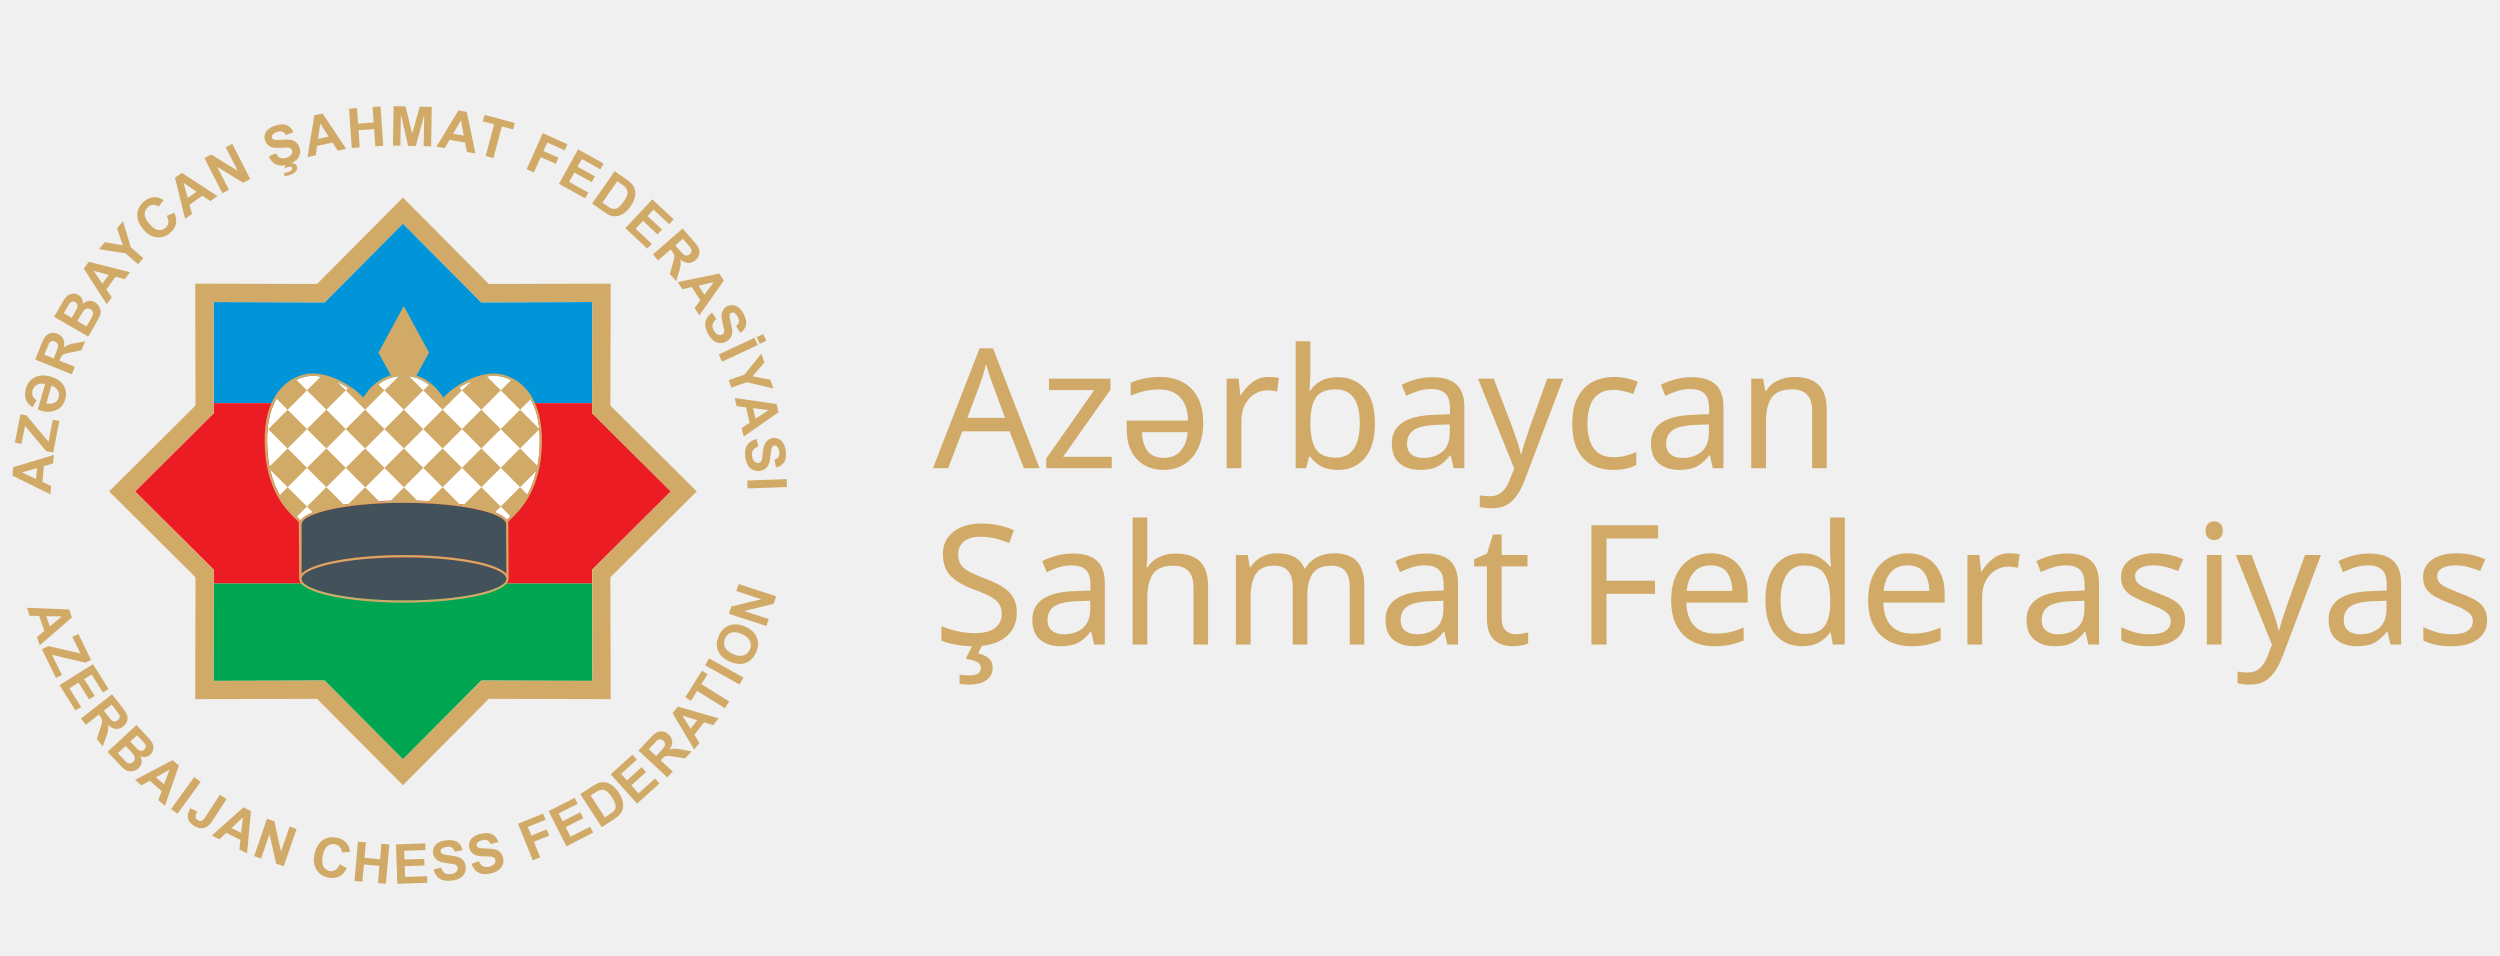
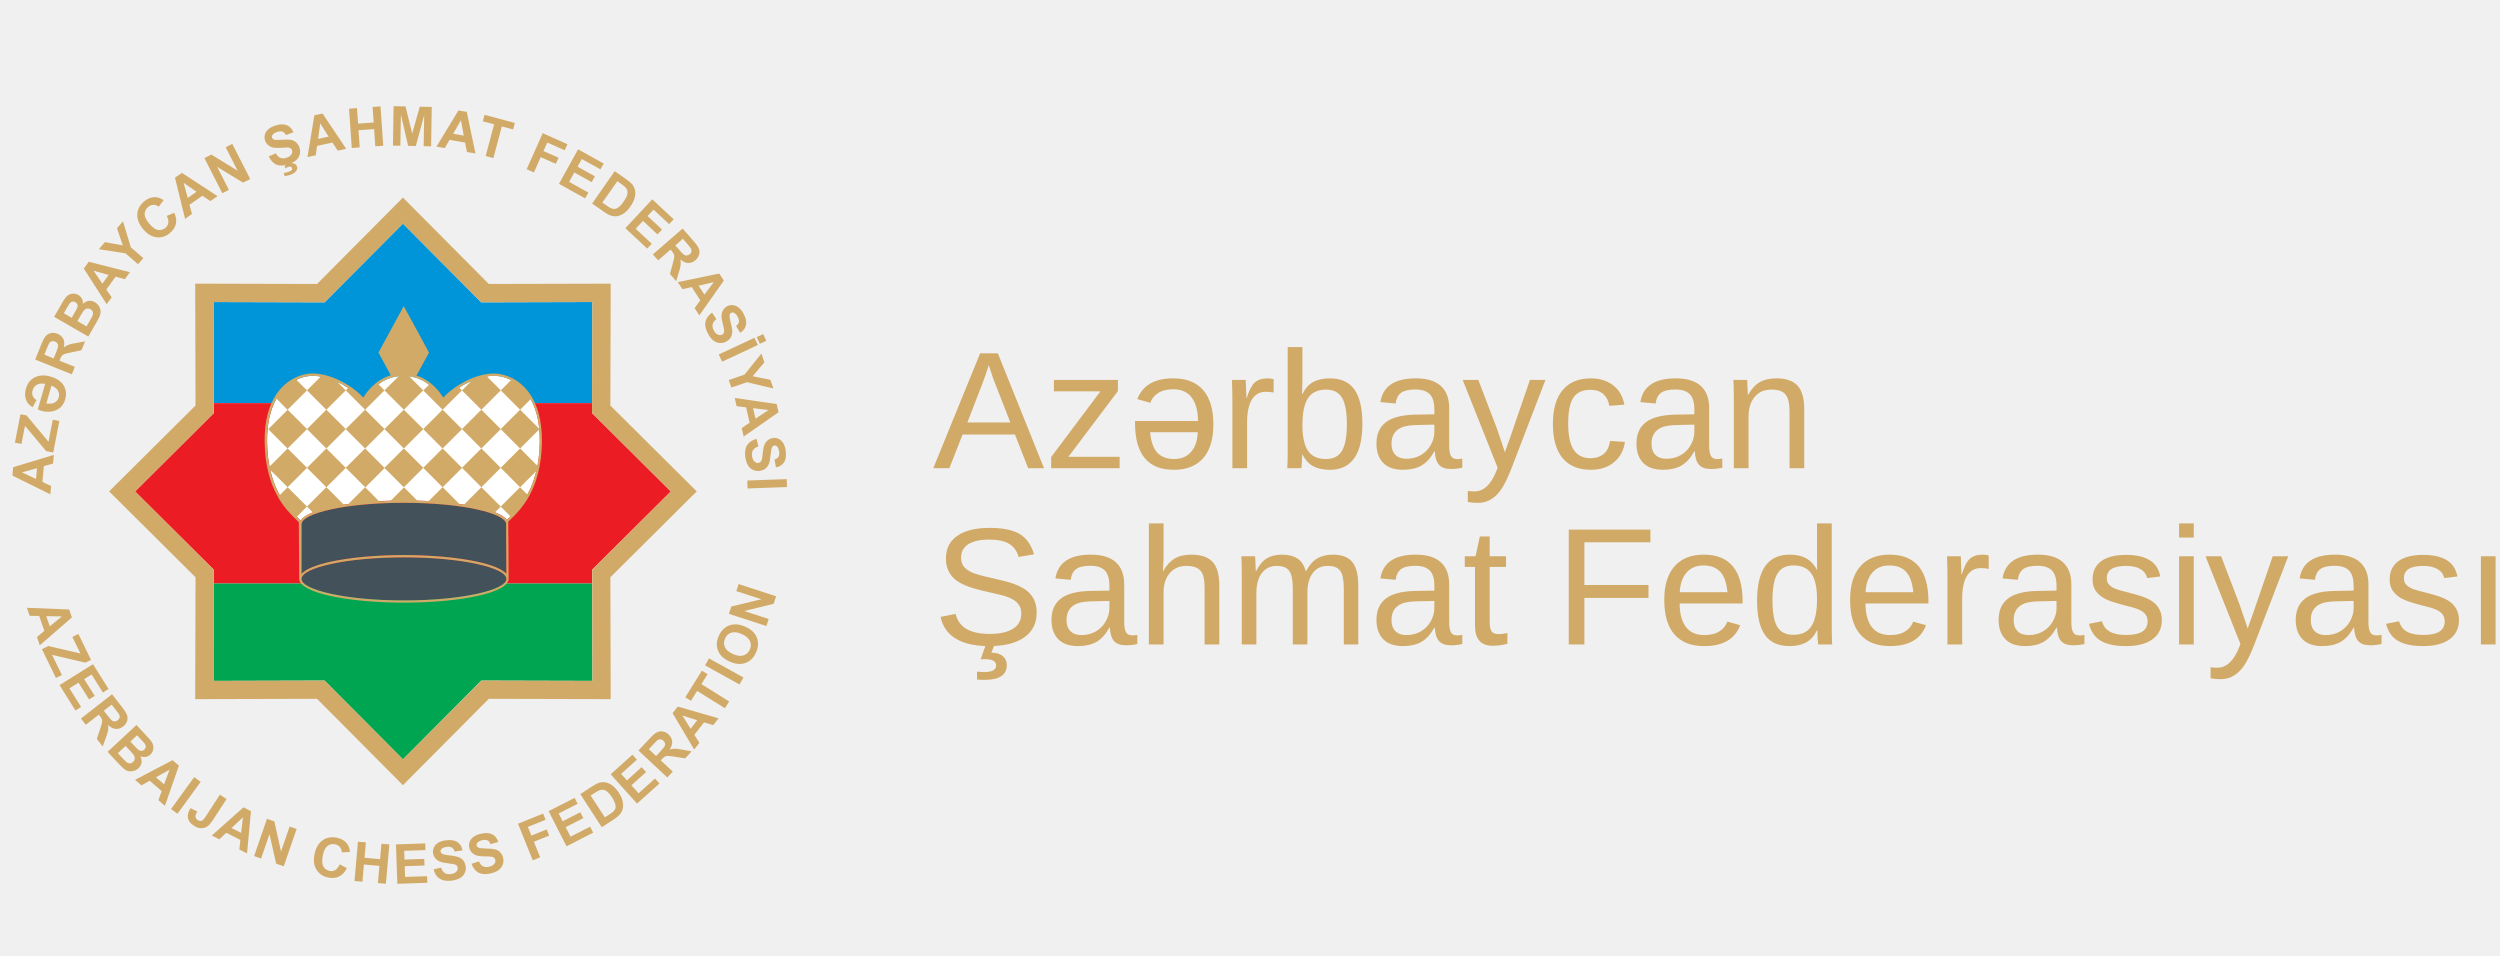
<svg xmlns="http://www.w3.org/2000/svg" version="1.1" id="Layer_1" x="0px" y="0px" viewBox="0 0 340 130" style="enable-background:new 0 0 340 130;" xml:space="preserve">
  <style type="text/css">
	.st0{fill:#0094D9;}
	.st1{fill-rule:evenodd;clip-rule:evenodd;fill:#EC1C24;}
	.st2{fill:#FFFFFF;}
	.st3{fill-rule:evenodd;clip-rule:evenodd;fill:#00A551;}
	.st4{fill:#43525A;}
	.st5{fill:#D1AA67;}
- 	.st6{font-family:'ProximaNova-SemiBold';}
+ 	.st6{font-family:'Arial';}
	.st7{font-size:22.721px;}
</style>
  <polygon class="st0" points="65.08,40.75 54.8,30.41 44.51,40.75 44.15,41.12 43.63,41.12 29.04,41.08 29.07,54.83 80.52,54.83   80.56,41.08 65.97,41.12 65.45,41.12 " />
  <polygon class="st1" points="29.07,79.36 80.52,79.36 80.52,78.01 80.52,77.49 80.89,77.12 91.23,66.84 80.89,56.55 80.52,56.19   80.52,55.67 80.52,54.83 29.07,54.83 29.08,55.67 29.08,56.19 28.71,56.55 18.37,66.84 28.71,77.12 29.08,77.49 29.08,78.01 " />
  <path class="st2" d="M54.84,51.12c-3.64,0.02-5.24,3.29-5.24,3.3l-0.1,0.2l-0.15-0.17c-0.89-1-2.09-1.85-3.33-2.44  c-1.27-0.61-2.59-0.94-3.67-0.89c-1.25,0.05-3.15,0.71-4.48,2.68c-0.93,1.38-1.58,3.41-1.54,6.32c0.08,6.34,2.84,9.01,4.18,10.31  c0.14,0.14,0.27,0.26,0.37,0.37c0.47-0.72,1.94-1.36,4.08-1.83c2.56-0.56,6.09-0.91,9.98-0.91c3.9,0,7.42,0.35,9.98,0.91  c2.06,0.45,3.5,1.05,4.02,1.74c0.09-0.09,0.19-0.18,0.29-0.29c1.33-1.29,4.09-3.97,4.18-10.31c0.04-2.91-0.61-4.94-1.54-6.32  c-1.33-1.97-3.22-2.63-4.48-2.68c-1.08-0.05-2.4,0.29-3.67,0.89c-1.24,0.59-2.44,1.44-3.33,2.44l-0.15,0.17l-0.1-0.2  c0-0.01-1.6-3.28-5.24-3.3H54.84z" />
  <polygon class="st3" points="29.07,79.36 80.52,79.36 80.56,92.6 65.97,92.56 65.45,92.56 65.08,92.93 54.8,103.27 44.51,92.93   44.15,92.56 43.63,92.56 29.04,92.6 " />
  <path class="st4" d="M64.87,76.7c-2.54-0.56-6.05-0.9-9.93-0.9c-3.88,0-7.39,0.34-9.93,0.9c-2.47,0.54-4,1.26-4,2.03  c0,0.77,1.53,1.49,4,2.03c2.54,0.56,6.05,0.9,9.93,0.9c3.88,0,7.39-0.34,9.93-0.9c2.47-0.54,4-1.26,4-2.03  C68.87,77.96,67.34,77.24,64.87,76.7 M68.87,78.03l-0.04-6.85c-0.16-0.72-1.65-1.39-3.98-1.9c-2.54-0.56-6.04-0.9-9.92-0.9  c-3.87,0-7.38,0.34-9.92,0.9c-2.47,0.54-4,1.26-4,2.03l0,6.73c0.59-0.65,1.99-1.21,3.94-1.64c2.56-0.56,6.09-0.91,9.99-0.91  s7.43,0.35,9.99,0.91C66.88,76.82,68.27,77.39,68.87,78.03z" />
  <path class="st5" d="M104.23,85.14l-5.1-1.66l0.33-1l4.09-0.98l-3.41-1.11l0.31-0.96l5.1,1.66l-0.34,1.03l-4,0.98l3.33,1.08  L104.23,85.14z M99.69,88.95c0.55,0.25,1.03,0.31,1.43,0.18c0.4-0.13,0.69-0.39,0.86-0.79c0.18-0.39,0.18-0.78,0.01-1.16  c-0.17-0.38-0.54-0.69-1.11-0.95c-0.56-0.25-1.04-0.31-1.42-0.19c-0.39,0.12-0.67,0.39-0.85,0.8c-0.18,0.41-0.19,0.8-0.02,1.17  C98.76,88.39,99.12,88.7,99.69,88.95z M99.27,89.99c-0.5-0.22-0.89-0.48-1.16-0.78c-0.2-0.22-0.36-0.47-0.47-0.76  c-0.11-0.28-0.16-0.56-0.16-0.83c0.01-0.36,0.1-0.74,0.28-1.14c0.32-0.72,0.8-1.2,1.44-1.43c0.64-0.23,1.36-0.17,2.16,0.18  c0.79,0.35,1.31,0.84,1.57,1.47c0.25,0.63,0.22,1.3-0.1,2.02c-0.32,0.73-0.81,1.21-1.44,1.44C100.76,90.39,100.05,90.33,99.27,89.99  z M100.58,93.09l-4.69-2.6l0.53-0.95l4.69,2.6L100.58,93.09z M98.59,96.32l-3.78-2.36l-0.84,1.35l-0.77-0.48l2.26-3.62l0.77,0.48  l-0.84,1.35l3.78,2.36L98.59,96.32z M94.82,97.95l-2.02-0.64l1.12,1.8L94.82,97.95z M97.73,97.69L97,98.62l-1.25-0.38l-1.32,1.69  l0.69,1.1l-0.71,0.91l-2.94-4.95l0.71-0.9L97.73,97.69z M89.23,102.82l0.55-0.59c0.35-0.38,0.56-0.63,0.62-0.76  c0.06-0.12,0.07-0.25,0.04-0.38c-0.03-0.13-0.1-0.24-0.22-0.35c-0.13-0.12-0.27-0.19-0.42-0.19c-0.15-0.01-0.29,0.05-0.43,0.15  c-0.07,0.06-0.25,0.24-0.55,0.57l-0.58,0.62L89.23,102.82z M90.75,105.73l-3.92-3.66l1.56-1.67c0.39-0.42,0.71-0.69,0.96-0.81  c0.25-0.12,0.52-0.16,0.8-0.11c0.29,0.05,0.55,0.19,0.78,0.41c0.29,0.27,0.46,0.59,0.49,0.94c0.03,0.35-0.09,0.72-0.36,1.11  c0.26-0.08,0.5-0.12,0.73-0.12c0.22,0,0.58,0.05,1.06,0.14l1.21,0.23l-0.88,0.95l-1.39-0.22c-0.5-0.08-0.82-0.12-0.97-0.12  c-0.15,0-0.28,0.03-0.39,0.09c-0.11,0.06-0.25,0.18-0.42,0.36l-0.15,0.16l1.64,1.53L90.75,105.73z M86.64,109.29l-3.59-3.99  l2.96-2.66l0.61,0.67l-2.15,1.94l0.8,0.88l2-1.8l0.6,0.67l-2,1.8l0.98,1.09l2.23-2.01l0.61,0.67L86.64,109.29z M80.32,108.18  l1.94,2.98l0.68-0.44c0.25-0.16,0.43-0.3,0.52-0.4c0.12-0.13,0.21-0.27,0.25-0.42c0.04-0.15,0.02-0.35-0.04-0.59  c-0.07-0.24-0.22-0.54-0.44-0.88c-0.23-0.35-0.43-0.59-0.61-0.74c-0.18-0.15-0.36-0.24-0.54-0.27c-0.18-0.03-0.37-0.01-0.56,0.06  c-0.15,0.05-0.4,0.2-0.77,0.44L80.32,108.18z M78.92,108l1.66-1.08c0.37-0.24,0.68-0.4,0.91-0.47c0.31-0.09,0.63-0.1,0.95-0.03  c0.32,0.08,0.62,0.23,0.9,0.45c0.28,0.22,0.56,0.55,0.84,0.97c0.24,0.37,0.4,0.72,0.48,1.05c0.1,0.4,0.11,0.77,0.03,1.11  c-0.06,0.26-0.19,0.51-0.4,0.77c-0.16,0.19-0.41,0.4-0.74,0.62l-1.71,1.11L78.92,108z M77.05,115.1l-2.44-4.78l3.54-1.81l0.41,0.81  l-2.58,1.31l0.54,1.06l2.4-1.22l0.41,0.8l-2.4,1.22l0.66,1.3l2.67-1.36l0.41,0.81L77.05,115.1z M72.46,117.01l-2.01-4.98l3.41-1.38  l0.34,0.84l-2.41,0.97l0.48,1.18l2.08-0.84l0.34,0.84l-2.08,0.84l0.85,2.11L72.46,117.01z M64.13,117.48l1-0.34  c0.14,0.33,0.32,0.56,0.55,0.67c0.23,0.12,0.5,0.14,0.82,0.07c0.34-0.08,0.58-0.21,0.72-0.39c0.14-0.18,0.19-0.37,0.14-0.56  c-0.03-0.12-0.09-0.22-0.18-0.29c-0.09-0.07-0.24-0.12-0.43-0.14c-0.13-0.02-0.43-0.03-0.9-0.03c-0.6-0.01-1.04-0.09-1.31-0.24  c-0.39-0.21-0.63-0.53-0.72-0.94c-0.06-0.27-0.04-0.53,0.05-0.8c0.1-0.27,0.27-0.49,0.53-0.68c0.26-0.19,0.59-0.33,0.99-0.42  c0.66-0.15,1.18-0.12,1.58,0.09c0.4,0.21,0.66,0.56,0.79,1.03l-1.04,0.29c-0.11-0.26-0.25-0.43-0.42-0.51  c-0.18-0.08-0.41-0.09-0.71-0.02c-0.31,0.07-0.53,0.19-0.68,0.36c-0.09,0.11-0.12,0.23-0.09,0.36c0.03,0.12,0.11,0.22,0.23,0.28  c0.16,0.08,0.51,0.12,1.05,0.13c0.54,0,0.95,0.04,1.23,0.11c0.28,0.07,0.51,0.21,0.7,0.4c0.19,0.19,0.32,0.45,0.4,0.78  c0.07,0.3,0.05,0.6-0.06,0.9c-0.11,0.3-0.3,0.55-0.57,0.75c-0.27,0.2-0.64,0.35-1.09,0.45c-0.66,0.15-1.2,0.12-1.63-0.11  C64.64,118.45,64.33,118.05,64.13,117.48z M58.97,118.23L60,118c0.11,0.34,0.26,0.59,0.48,0.73c0.21,0.14,0.48,0.19,0.81,0.15  c0.35-0.04,0.6-0.15,0.76-0.32c0.16-0.17,0.23-0.35,0.2-0.55c-0.02-0.13-0.07-0.23-0.15-0.31c-0.08-0.08-0.22-0.14-0.42-0.18  c-0.13-0.03-0.43-0.07-0.89-0.13c-0.59-0.07-1.02-0.2-1.28-0.38c-0.36-0.25-0.57-0.59-0.62-1.01c-0.03-0.27,0.01-0.53,0.14-0.79  c0.12-0.25,0.32-0.46,0.6-0.62c0.28-0.16,0.62-0.26,1.03-0.31c0.67-0.08,1.19,0,1.56,0.25c0.37,0.25,0.6,0.62,0.68,1.11l-1.07,0.18  c-0.08-0.27-0.2-0.45-0.37-0.55c-0.17-0.1-0.4-0.13-0.7-0.1c-0.31,0.04-0.55,0.13-0.71,0.28c-0.1,0.1-0.15,0.21-0.13,0.35  c0.02,0.13,0.08,0.23,0.2,0.3c0.15,0.1,0.49,0.18,1.03,0.23c0.54,0.06,0.94,0.14,1.21,0.24c0.27,0.1,0.48,0.26,0.66,0.47  c0.17,0.21,0.27,0.49,0.32,0.82c0.04,0.3-0.01,0.6-0.15,0.89c-0.14,0.29-0.35,0.52-0.65,0.68c-0.29,0.17-0.67,0.28-1.14,0.34  c-0.67,0.08-1.21-0.01-1.61-0.28C59.38,119.24,59.11,118.82,58.97,118.23z M54.04,120.2l-0.19-5.36l3.98-0.14l0.03,0.91l-2.89,0.1  l0.04,1.19l2.69-0.09l0.03,0.9l-2.69,0.09l0.05,1.46l3-0.1l0.03,0.9L54.04,120.2z M48.21,119.82l0.47-5.35l1.08,0.09l-0.18,2.1  l2.11,0.19l0.18-2.1l1.08,0.09l-0.47,5.35l-1.08-0.09l0.2-2.34l-2.11-0.19l-0.2,2.34L48.21,119.82z M46.2,117.54l0.97,0.53  c-0.27,0.54-0.62,0.92-1.04,1.13c-0.42,0.21-0.92,0.26-1.48,0.15c-0.7-0.14-1.23-0.49-1.59-1.05c-0.36-0.57-0.46-1.26-0.29-2.09  c0.17-0.88,0.53-1.51,1.08-1.91c0.55-0.4,1.19-0.52,1.93-0.38c0.64,0.13,1.13,0.42,1.46,0.88c0.2,0.27,0.31,0.63,0.35,1.07  l-1.1,0.05c-0.01-0.29-0.1-0.53-0.26-0.72c-0.17-0.2-0.39-0.32-0.67-0.38c-0.39-0.08-0.73,0-1.03,0.24  c-0.3,0.23-0.51,0.66-0.63,1.29c-0.13,0.67-0.1,1.16,0.08,1.49c0.18,0.33,0.47,0.53,0.85,0.61c0.28,0.06,0.54,0.01,0.78-0.13  C45.83,118.17,46.03,117.91,46.2,117.54z M34.56,116.43l1.75-5.07l1,0.34l0.91,4.1l1.17-3.39l0.95,0.33l-1.75,5.07l-1.03-0.35  l-0.91-4.01l-1.14,3.31L34.56,116.43z M32.79,113.27l0.25-2.11l-1.55,1.45L32.79,113.27z M33.6,116.07l-1.05-0.54l0.14-1.3  l-1.91-0.97l-0.95,0.89l-1.02-0.52l4.3-3.83l1.02,0.52L33.6,116.07z M29.9,108.08l0.91,0.59l-1.85,2.85  c-0.24,0.37-0.46,0.64-0.66,0.8c-0.26,0.2-0.55,0.31-0.89,0.32c-0.34,0.01-0.69-0.11-1.07-0.36c-0.44-0.29-0.71-0.63-0.78-1.04  c-0.08-0.4,0.04-0.85,0.35-1.33l0.92,0.46c-0.16,0.26-0.24,0.47-0.24,0.62c-0.01,0.23,0.09,0.4,0.29,0.53  c0.2,0.13,0.38,0.17,0.54,0.11c0.16-0.06,0.36-0.27,0.59-0.64L29.9,108.08z M23.26,110.03l3.15-4.34l0.88,0.64l-3.15,4.34  L23.26,110.03z M22.31,106.67l0.75-1.99l-1.85,1.03L22.31,106.67z M22.43,109.59l-0.89-0.77l0.45-1.23l-1.62-1.41l-1.13,0.63  l-0.87-0.75l5.1-2.68l0.86,0.75L22.43,109.59z M17.08,101.45l-1.05,0.98l0.68,0.73c0.27,0.29,0.44,0.46,0.53,0.52  c0.13,0.1,0.27,0.14,0.42,0.14c0.15,0,0.3-0.07,0.44-0.2c0.12-0.11,0.19-0.23,0.22-0.37c0.03-0.13,0.01-0.27-0.05-0.42  c-0.06-0.14-0.26-0.39-0.6-0.75L17.08,101.45z M18.64,100l-0.91,0.85l0.48,0.52c0.29,0.31,0.47,0.5,0.55,0.56  c0.14,0.12,0.29,0.18,0.44,0.19c0.15,0.01,0.29-0.05,0.42-0.17c0.12-0.11,0.19-0.24,0.2-0.38c0.01-0.14-0.03-0.28-0.14-0.43  c-0.06-0.09-0.27-0.32-0.62-0.69L18.64,100z M18.56,98.6l1.46,1.57c0.29,0.31,0.49,0.55,0.61,0.73c0.12,0.18,0.19,0.36,0.22,0.56  c0.03,0.2,0.01,0.4-0.05,0.61c-0.06,0.21-0.18,0.39-0.35,0.55c-0.18,0.17-0.4,0.28-0.64,0.32c-0.25,0.04-0.49,0.02-0.72-0.08  c0.15,0.3,0.21,0.6,0.16,0.88c-0.05,0.29-0.19,0.53-0.41,0.74c-0.18,0.17-0.39,0.29-0.64,0.36c-0.25,0.07-0.49,0.09-0.72,0.04  c-0.23-0.05-0.46-0.17-0.68-0.36c-0.14-0.12-0.44-0.43-0.92-0.93l-1.25-1.34L18.56,98.6z M14.12,96.66l0.49,0.63  c0.32,0.41,0.54,0.65,0.65,0.73c0.11,0.07,0.24,0.11,0.37,0.1c0.13-0.01,0.26-0.06,0.38-0.16c0.14-0.11,0.23-0.24,0.26-0.38  c0.03-0.14,0-0.29-0.09-0.45c-0.04-0.08-0.2-0.29-0.47-0.63l-0.52-0.67L14.12,96.66z M11.01,97.72l4.23-3.3l1.4,1.8  c0.35,0.45,0.57,0.81,0.65,1.07c0.08,0.26,0.08,0.53-0.02,0.81c-0.1,0.28-0.27,0.51-0.52,0.7c-0.32,0.25-0.65,0.36-1.01,0.33  c-0.35-0.03-0.7-0.2-1.04-0.53c0.04,0.27,0.04,0.51,0,0.74c-0.04,0.22-0.14,0.56-0.31,1.02l-0.42,1.16l-0.8-1.02l0.44-1.34  c0.16-0.48,0.25-0.79,0.27-0.94c0.02-0.15,0.01-0.28-0.02-0.39c-0.04-0.12-0.14-0.27-0.29-0.47l-0.13-0.17l-1.77,1.38L11.01,97.72z   M8.1,93.17l4.55-2.84l2.11,3.37l-0.77,0.48l-1.53-2.45l-1.01,0.63l1.43,2.28l-0.77,0.48l-1.43-2.28l-1.24,0.77l1.59,2.54  l-0.77,0.48L8.1,93.17z M5.7,88.29l0.88-0.43l4.36,1.01l-1.1-2.25l0.82-0.4l1.72,3.53l-0.76,0.37l-4.54-1.06l1.34,2.74l-0.81,0.4  L5.7,88.29z M6.77,85.18l1.64-1.35L6.29,83.8L6.77,85.18z M64.87,76.7c-2.54-0.56-6.05-0.9-9.93-0.9c-3.88,0-7.39,0.34-9.93,0.9  c-2.47,0.54-4,1.26-4,2.03c0,0.77,1.53,1.49,4,2.03c2.54,0.56,6.05,0.9,9.93,0.9c3.88,0,7.39-0.34,9.93-0.9c2.47-0.54,4-1.26,4-2.03  C68.87,77.96,67.34,77.24,64.87,76.7z M68.87,78.03l-0.04-6.85c-0.16-0.72-1.65-1.39-3.98-1.9c-2.54-0.56-6.04-0.9-9.92-0.9  c-3.87,0-7.38,0.34-9.92,0.9c-2.47,0.54-4,1.26-4,2.03l0,6.73c0.59-0.65,1.99-1.21,3.94-1.64c2.56-0.56,6.09-0.91,9.99-0.91  s7.43,0.35,9.99,0.91C66.88,76.82,68.27,77.39,68.87,78.03z M65.47,66.26l2.63,2.63l2.63-2.63l-2.63-2.63L65.47,66.26z M65.47,60.99  l2.63,2.63l2.63-2.63l-2.63-2.63L65.47,60.99z M65.47,55.72l2.63,2.63l2.63-2.63l-2.63-2.63L65.47,55.72z M60.2,60.99l2.63,2.63  l2.63-2.63l-2.63-2.63L60.2,60.99z M60.2,55.72l2.63,2.63l2.63-2.63l-2.63-2.63L60.2,55.72z M54.93,60.99l2.63,2.63l2.63-2.63  l-2.63-2.63L54.93,60.99z M54.93,55.72l2.63,2.63l2.63-2.63l-2.63-2.63L54.93,55.72z M49.66,60.99l2.63,2.63l2.63-2.63l-2.63-2.63  L49.66,60.99z M49.66,55.72l2.63,2.63l2.63-2.63l-2.63-2.63L49.66,55.72z M44.39,60.99l2.63,2.63l2.63-2.63l-2.63-2.63L44.39,60.99z   M44.39,55.72l2.63,2.63l2.63-2.63l-2.63-2.63L44.39,55.72z M39.12,66.26l2.63,2.63l2.63-2.63l-2.63-2.63L39.12,66.26z M39.12,60.99  l2.63,2.63l2.63-2.63l-2.63-2.63L39.12,60.99z M39.12,55.72l2.63,2.63l2.63-2.63l-2.63-2.63L39.12,55.72z M58.34,52.33  c-0.68-0.53-1.58-1-2.69-1.15l1.92,1.92L58.34,52.33L58.34,52.33z M64.08,51.85c-0.12,0.05-0.25,0.11-0.37,0.17  c-0.43,0.2-0.85,0.44-1.26,0.7l0.38,0.38L64.08,51.85z M69.54,51.71c-0.78-0.4-1.54-0.57-2.15-0.59c-0.38-0.02-0.78,0.01-1.2,0.09  l0.03-0.01l1.89,1.89l1.4-1.4L69.54,51.71z M73.34,58.38c-0.16-1.72-0.59-3.05-1.17-4.09l-1.43,1.43l2.59,2.59L73.34,58.38z   M73.09,63.35c0.18-0.95,0.29-2.02,0.31-3.23c0.01-0.62-0.01-1.19-0.06-1.73l-2.6,2.6L73.09,63.35z M71.73,67.26  c0.47-0.87,0.9-1.92,1.21-3.2l-2.21,2.21L71.73,67.26z M71.59,67.51c0.05-0.08,0.09-0.16,0.14-0.24  C71.68,67.35,71.64,67.43,71.59,67.51z M71.33,67.94c0.02-0.03,0.04-0.07,0.07-0.1C71.37,67.87,71.35,67.91,71.33,67.94z   M67.31,69.68c0.78,0.31,1.33,0.66,1.62,1.04c0.09-0.09,0.19-0.18,0.29-0.29c0.07-0.06,0.14-0.13,0.21-0.2L68.1,68.9L67.31,69.68z   M62.48,68.55c0.21,0.03,0.41,0.06,0.61,0.09l2.38-2.38l-2.63-2.63l-2.63,2.63L62.48,68.55z M56.76,68.09  c0.52,0.01,1.04,0.04,1.54,0.06l1.89-1.89l-2.63-2.63l-2.63,2.63L56.76,68.09z M47.37,68.55l0.06-0.01l0.06-0.01l0.06-0.01  l0.06-0.01l0,0l0.06-0.01l0.06-0.01l0.02,0l0.04-0.01l0.06-0.01l0.05-0.01l0.01,0l0.06-0.01l0.06-0.01l0.01,0l0,0l0.11-0.01l0.04,0  l0.03,0l0.06-0.01l0.06-0.01l0,0l0.06-0.01l0.06-0.01l0.03,0l0.04,0l0.06-0.01l0.05-0.01l0.01,0l0.06-0.01l0.06-0.01l0.02,0l0,0  l0.11-0.01l0.04,0l0.02,0l0.13-0.01l0,0l0.06-0.01l0.07-0.01l0.03,0l0.03,0l0.07-0.01l0.06-0.01l0.01,0l0.07-0.01l0.07-0.01l0.02,0  l0.05,0l0.07-0.01l0.05,0l0.02,0l0.07-0.01l0.07-0.01l0.01,0l0.12-0.01l0.01,0l0.04,0l0.03,0l0.13-0.01l0,0l0.14-0.01l0.02,0l0.04,0  l0.07,0l0.05,0l0.02,0l0.07,0l0.07,0l0.01,0l0.06,0l0.07,0l0.04,0l0.03,0l0.14-0.01h0l0.07,0l0.07,0l0.03,0l0.04,0l0.13-0.01l0.01,0  c0.55-0.03,1.11-0.05,1.68-0.07l1.83-1.83l-2.63-2.63l-2.63,2.63l1.89,1.89 M46.76,68.64c0.2-0.03,0.4-0.06,0.61-0.09l2.29-2.29  l-2.63-2.63l-2.63,2.63L46.76,68.64z M40.35,70.3l0.14,0.13c0.14,0.14,0.27,0.26,0.37,0.37c0.26-0.41,0.84-0.78,1.68-1.12  l-0.79-0.79L40.35,70.3z M36.73,63.88c0.32,1.41,0.79,2.56,1.3,3.48l0-0.01l1.09-1.09L36.73,63.88z M37.6,54.21  c-0.79,1.36-1.32,3.27-1.29,5.92c0.02,1.25,0.14,2.36,0.33,3.34l2.47-2.47l-2.63-2.63l2.63-2.63L37.6,54.21z M39.79,51.93  c-0.04,0.02-0.08,0.05-0.12,0.08C39.71,51.98,39.75,51.96,39.79,51.93z M39.99,51.81c-0.07,0.04-0.13,0.08-0.2,0.12  C39.86,51.89,39.92,51.85,39.99,51.81z M40.23,51.69c-0.07,0.03-0.13,0.07-0.2,0.1C40.1,51.76,40.16,51.72,40.23,51.69z   M43.62,51.22c-0.45-0.08-0.89-0.12-1.29-0.1c-0.59,0.03-1.32,0.18-2.06,0.55l0.04-0.02l1.44,1.44L43.62,51.22z M47.35,52.76  c-0.43-0.28-0.88-0.53-1.34-0.75l-0.12-0.05l1.13,1.13L47.35,52.76z M50.1,53.63c-0.02,0.03-0.05,0.07-0.07,0.1  C50.05,53.7,50.08,53.67,50.1,53.63z M51.47,47.95l3.44-6.32l3.44,6.32l-1.71,3.13c2.14,0.68,3.3,2.42,3.64,3  c0.9-0.97,2.07-1.78,3.28-2.36c1.32-0.63,2.69-0.97,3.82-0.92c1.32,0.06,3.33,0.75,4.72,2.82c0.96,1.43,1.63,3.51,1.6,6.5  c-0.09,6.47-2.9,9.2-4.27,10.53c-0.12,0.12-0.23,0.22-0.32,0.31l0.01,0c0.02,2.59,0.05,5.17,0.05,7.76c0,0.94-1.62,1.76-4.25,2.33  c-2.56,0.56-6.09,0.91-9.99,0.91s-7.43-0.35-9.99-0.91c-2.63-0.58-4.25-1.4-4.25-2.33l-0.05-7.7c-0.11-0.11-0.24-0.24-0.38-0.38  c-1.36-1.32-4.18-4.06-4.27-10.53c-0.04-2.99,0.63-5.07,1.6-6.5c1.4-2.07,3.4-2.76,4.72-2.82c1.13-0.05,2.5,0.3,3.82,0.92  c1.21,0.58,2.38,1.39,3.28,2.36c0.35-0.59,1.54-2.38,3.74-3.03L51.47,47.95z M54.23,51.16c-1.14,0.13-2.06,0.58-2.77,1.1l0.83,0.83  L54.23,51.16z M101.63,65.35l5.36-0.19l0.04,1.08l-5.36,0.19L101.63,65.35z M102.89,59.69l0.25,1.03c-0.34,0.11-0.58,0.27-0.72,0.49  c-0.14,0.21-0.18,0.48-0.14,0.81c0.05,0.35,0.16,0.6,0.33,0.75c0.17,0.16,0.35,0.22,0.55,0.19c0.13-0.02,0.23-0.07,0.3-0.16  c0.08-0.09,0.14-0.22,0.18-0.42c0.03-0.13,0.06-0.43,0.11-0.89c0.06-0.6,0.18-1.02,0.36-1.28c0.25-0.37,0.58-0.58,1-0.64  c0.27-0.04,0.53,0,0.79,0.12c0.26,0.12,0.47,0.32,0.63,0.59c0.16,0.27,0.27,0.61,0.33,1.02c0.09,0.67,0.02,1.19-0.23,1.57  c-0.25,0.38-0.61,0.61-1.1,0.7l-0.2-1.07c0.27-0.08,0.45-0.21,0.55-0.38c0.1-0.17,0.13-0.4,0.08-0.7c-0.04-0.31-0.14-0.55-0.29-0.71  c-0.1-0.1-0.22-0.14-0.35-0.12c-0.13,0.02-0.23,0.09-0.3,0.21c-0.09,0.15-0.17,0.5-0.22,1.04c-0.05,0.54-0.12,0.94-0.22,1.21  c-0.1,0.27-0.25,0.49-0.46,0.66c-0.21,0.17-0.48,0.28-0.82,0.33c-0.3,0.04-0.6,0-0.89-0.13c-0.29-0.13-0.52-0.34-0.69-0.63  c-0.17-0.29-0.29-0.67-0.36-1.13c-0.09-0.67-0.01-1.21,0.25-1.61C101.88,60.12,102.3,59.84,102.89,59.69z M102.75,56.94l1.77-1.17  l-2.1-0.26L102.75,56.94z M101.14,59.37l-0.27-1.15l1.08-0.73l-0.48-2.09l-1.29-0.16l-0.26-1.12l5.7,0.83l0.26,1.12L101.14,59.37z   M99.11,51.69l2.14-0.74l2.3-2.87l0.41,1.2l-1.6,1.89l2.41,0.48l0.41,1.18l-3.59-0.85l-2.13,0.73L99.11,51.69z M102.91,45.85  l0.88-0.41l0.43,0.91l-0.88,0.41L102.91,45.85z M97.75,48.21l4.86-2.27l0.46,0.98l-4.86,2.27L97.75,48.21z M96.84,42.52l0.59,0.88  c-0.28,0.22-0.45,0.46-0.51,0.71c-0.05,0.25-0.01,0.52,0.15,0.81c0.16,0.31,0.35,0.51,0.57,0.59c0.21,0.09,0.41,0.08,0.58-0.01  c0.11-0.06,0.19-0.14,0.23-0.25c0.04-0.11,0.05-0.26,0.02-0.45c-0.02-0.13-0.09-0.42-0.2-0.88c-0.15-0.58-0.18-1.02-0.1-1.33  c0.11-0.43,0.35-0.74,0.72-0.94c0.24-0.13,0.5-0.18,0.79-0.15c0.28,0.03,0.55,0.14,0.79,0.34c0.25,0.2,0.47,0.48,0.66,0.84  c0.32,0.6,0.42,1.11,0.32,1.55c-0.1,0.44-0.37,0.78-0.79,1.03l-0.55-0.93c0.22-0.17,0.35-0.35,0.38-0.54  c0.04-0.19-0.02-0.42-0.16-0.69c-0.15-0.28-0.32-0.47-0.52-0.56c-0.13-0.06-0.25-0.06-0.37,0c-0.11,0.06-0.18,0.16-0.21,0.3  c-0.04,0.17,0.01,0.52,0.15,1.05c0.14,0.52,0.21,0.93,0.21,1.21c0,0.29-0.07,0.54-0.2,0.78c-0.14,0.23-0.36,0.43-0.65,0.59  c-0.27,0.14-0.57,0.2-0.88,0.18c-0.32-0.03-0.61-0.14-0.87-0.36c-0.26-0.21-0.5-0.53-0.72-0.94c-0.32-0.6-0.43-1.13-0.32-1.6  C96.05,43.27,96.35,42.86,96.84,42.52z M95.8,40.07l1.27-1.7l-2.06,0.48L95.8,40.07z M95.11,42.89l-0.64-0.99l0.77-1.06l-1.17-1.8  l-1.26,0.29l-0.63-0.96l5.64-1.17l0.62,0.96L95.11,42.89z M91.84,33.38l0.53,0.6c0.34,0.39,0.57,0.62,0.69,0.69  c0.12,0.07,0.24,0.09,0.37,0.08c0.13-0.02,0.25-0.08,0.38-0.18c0.14-0.12,0.21-0.25,0.23-0.4c0.02-0.15-0.02-0.29-0.11-0.45  c-0.05-0.07-0.22-0.28-0.51-0.61l-0.55-0.64L91.84,33.38z M88.79,34.6l4.05-3.52l1.5,1.72c0.38,0.43,0.61,0.78,0.71,1.04  c0.1,0.26,0.11,0.53,0.02,0.81c-0.08,0.28-0.25,0.52-0.48,0.73c-0.3,0.26-0.63,0.39-0.99,0.39c-0.35-0.01-0.71-0.17-1.07-0.48  c0.05,0.27,0.06,0.51,0.04,0.73c-0.02,0.22-0.11,0.57-0.25,1.04l-0.36,1.18l-0.85-0.98l0.37-1.36c0.13-0.48,0.21-0.8,0.22-0.95  c0.01-0.15,0-0.28-0.05-0.39c-0.05-0.11-0.15-0.26-0.31-0.45l-0.14-0.17l-1.69,1.47L88.79,34.6z M85.05,31.03l3.66-3.92l2.91,2.71  L91,30.48l-2.12-1.97l-0.81,0.87l1.97,1.84l-0.62,0.66l-1.97-1.84l-1,1.07l2.19,2.04l-0.62,0.66L85.05,31.03z M83.96,24.64  l-2.04,2.91l0.66,0.46c0.25,0.17,0.44,0.29,0.57,0.33c0.17,0.06,0.33,0.09,0.49,0.07c0.16-0.02,0.33-0.11,0.53-0.26  c0.2-0.15,0.42-0.4,0.65-0.74c0.24-0.34,0.39-0.62,0.46-0.84c0.07-0.22,0.08-0.43,0.05-0.6c-0.04-0.18-0.13-0.34-0.27-0.49  c-0.1-0.12-0.34-0.3-0.7-0.55L83.96,24.64z M83.6,23.28l1.62,1.14c0.37,0.26,0.62,0.48,0.78,0.67c0.2,0.26,0.33,0.55,0.38,0.87  c0.05,0.32,0.02,0.66-0.08,1.01c-0.1,0.35-0.3,0.73-0.58,1.14c-0.25,0.36-0.52,0.64-0.79,0.84c-0.33,0.24-0.67,0.39-1.01,0.45  c-0.26,0.04-0.55,0.01-0.87-0.09c-0.24-0.07-0.52-0.23-0.85-0.46l-1.67-1.17L83.6,23.28z M76.02,25l2.6-4.69l3.48,1.93l-0.44,0.79  l-2.53-1.4l-0.58,1.04l2.36,1.31l-0.44,0.79l-2.36-1.31l-0.71,1.28l2.62,1.45l-0.44,0.79L76.02,25z M71.63,23.01l2.18-4.9l3.36,1.5  l-0.37,0.83l-2.37-1.06l-0.52,1.16l2.05,0.91l-0.37,0.83l-2.05-0.91l-0.93,2.08L71.63,23.01z M66.05,21.22l1.15-4.31l-1.54-0.41  l0.24-0.88l4.12,1.1l-0.24,0.88l-1.53-0.41l-1.15,4.31L66.05,21.22z M63.07,18.44l-0.38-2.09l-1.06,1.84L63.07,18.44z M64.66,20.87  l-1.16-0.2l-0.25-1.28l-2.11-0.37l-0.65,1.12l-1.13-0.2l2.99-4.92l1.13,0.2L64.66,20.87z M53.44,19.8l0.09-5.36l1.62,0.03l0.91,3.68  l1.03-3.64l1.63,0.03l-0.09,5.36l-1.01-0.02l0.07-4.22l-1.14,4.2l-1.04-0.02l-0.99-4.24l-0.07,4.22L53.44,19.8z M47.84,20.13  l-0.37-5.35l1.08-0.08l0.15,2.11l2.12-0.15l-0.15-2.11l1.08-0.08l0.37,5.35l-1.08,0.08l-0.16-2.34l-2.12,0.15l0.16,2.34L47.84,20.13  z M44.69,18.58l-1.14-1.79l-0.29,2.1L44.69,18.58z M47.08,20.24l-1.15,0.25l-0.71-1.1l-2.1,0.45l-0.18,1.28l-1.12,0.24l0.93-5.68  l1.12-0.24L47.08,20.24z M38.72,23.95l-0.13-0.41c0.25-0.05,0.47-0.11,0.67-0.18c0.21-0.07,0.35-0.15,0.42-0.26  c0.06-0.08,0.07-0.16,0.04-0.25c-0.03-0.08-0.08-0.14-0.17-0.17c-0.09-0.03-0.21-0.03-0.36,0.02c-0.15,0.05-0.29,0.12-0.43,0.22  l-0.02-0.37c0.16-0.12,0.34-0.22,0.55-0.28c0.29-0.09,0.53-0.1,0.72-0.02c0.19,0.08,0.32,0.21,0.38,0.39  c0.07,0.2,0.04,0.4-0.09,0.58c-0.17,0.25-0.46,0.44-0.88,0.58C39.12,23.88,38.89,23.94,38.72,23.95z M36.55,21.27l0.97-0.42  c0.17,0.32,0.37,0.53,0.61,0.62c0.24,0.1,0.51,0.1,0.82-0.01c0.33-0.11,0.56-0.26,0.68-0.46c0.12-0.2,0.15-0.39,0.09-0.57  c-0.04-0.12-0.11-0.21-0.21-0.27c-0.1-0.06-0.25-0.1-0.44-0.1c-0.13,0-0.43,0.01-0.9,0.04c-0.6,0.04-1.04,0-1.33-0.13  c-0.4-0.18-0.67-0.47-0.8-0.87c-0.08-0.26-0.09-0.53-0.02-0.8c0.07-0.27,0.23-0.52,0.47-0.72c0.24-0.21,0.55-0.38,0.95-0.5  c0.64-0.21,1.17-0.22,1.58-0.05c0.41,0.18,0.71,0.5,0.88,0.96l-1.02,0.38c-0.13-0.25-0.29-0.41-0.47-0.47  c-0.18-0.07-0.42-0.05-0.71,0.04c-0.3,0.1-0.51,0.23-0.64,0.41c-0.08,0.11-0.1,0.24-0.06,0.37c0.04,0.12,0.12,0.21,0.25,0.26  c0.17,0.07,0.52,0.08,1.06,0.03c0.54-0.04,0.95-0.04,1.23,0.01c0.28,0.05,0.53,0.16,0.73,0.34c0.21,0.18,0.36,0.42,0.47,0.75  c0.1,0.29,0.1,0.59,0.02,0.9c-0.08,0.31-0.25,0.57-0.5,0.79c-0.26,0.22-0.61,0.4-1.05,0.55c-0.65,0.21-1.19,0.22-1.63,0.04  C37.15,22.19,36.8,21.82,36.55,21.27z M30.24,26.28l-2.44-4.78l0.94-0.48l3.58,2.2l-1.63-3.19l0.9-0.46l2.44,4.78l-0.97,0.49  l-3.52-2.14l1.59,3.12L30.24,26.28z M26.73,26.08l-1.75-1.21l0.55,2.05L26.73,26.08z M29.58,26.67l-0.97,0.68l-1.08-0.73l-1.76,1.23  l0.34,1.25l-0.94,0.66l-1.37-5.59l0.94-0.66L29.58,26.67z M22.68,29.36l1.02-0.42c0.25,0.55,0.33,1.06,0.22,1.52  c-0.1,0.46-0.38,0.87-0.82,1.24c-0.55,0.46-1.15,0.65-1.81,0.57c-0.66-0.08-1.27-0.44-1.81-1.09c-0.57-0.68-0.84-1.36-0.81-2.04  c0.04-0.67,0.34-1.25,0.92-1.74c0.5-0.42,1.04-0.62,1.6-0.58c0.33,0.02,0.69,0.15,1.06,0.4l-0.66,0.89  c-0.23-0.17-0.47-0.26-0.73-0.25c-0.26,0.01-0.5,0.1-0.72,0.29c-0.3,0.26-0.46,0.57-0.47,0.95c-0.01,0.38,0.2,0.81,0.61,1.3  c0.44,0.52,0.84,0.81,1.21,0.87c0.37,0.06,0.71-0.03,1.01-0.28c0.22-0.19,0.35-0.41,0.39-0.69C22.94,30.04,22.86,29.72,22.68,29.36z   M18.77,35.93l-1.7-1.48l-3.63-0.56l0.83-0.96l2.43,0.44l-0.79-2.33l0.82-0.94l1.06,3.53l1.7,1.48L18.77,35.93z M14.78,37.39  l-2.05-0.57l1.19,1.76L14.78,37.39z M17.67,37.02l-0.69,0.95l-1.26-0.34l-1.26,1.74l0.73,1.07l-0.68,0.93l-3.11-4.84l0.67-0.93  L17.67,37.02z M10.53,43.67l1.24,0.72l0.5-0.87c0.2-0.34,0.31-0.56,0.34-0.66c0.06-0.15,0.06-0.3,0.01-0.45  c-0.05-0.14-0.15-0.27-0.32-0.36c-0.14-0.08-0.28-0.11-0.41-0.1c-0.14,0.01-0.26,0.07-0.38,0.17c-0.12,0.1-0.3,0.37-0.55,0.79  L10.53,43.67z M8.68,42.6l1.07,0.62l0.35-0.61c0.21-0.37,0.34-0.6,0.38-0.69c0.07-0.17,0.09-0.33,0.05-0.47  c-0.04-0.14-0.13-0.26-0.28-0.35c-0.14-0.08-0.28-0.11-0.42-0.08c-0.14,0.03-0.26,0.11-0.37,0.26c-0.06,0.09-0.22,0.35-0.48,0.79  L8.68,42.6z M7.36,43.09l1.07-1.86c0.21-0.37,0.39-0.63,0.52-0.8c0.13-0.16,0.29-0.29,0.47-0.37c0.18-0.09,0.38-0.13,0.59-0.13  c0.22,0,0.43,0.06,0.63,0.17c0.22,0.13,0.38,0.3,0.5,0.52c0.11,0.22,0.16,0.46,0.13,0.71c0.25-0.23,0.51-0.37,0.8-0.41  c0.29-0.04,0.56,0.02,0.83,0.18c0.21,0.12,0.39,0.29,0.53,0.5c0.14,0.21,0.22,0.44,0.25,0.68c0.02,0.24-0.03,0.49-0.14,0.76  c-0.07,0.17-0.28,0.55-0.62,1.15l-0.91,1.58L7.36,43.09z M7.3,48.75L7.6,48c0.19-0.48,0.3-0.79,0.3-0.93  c0.01-0.14-0.03-0.26-0.1-0.37c-0.07-0.11-0.18-0.19-0.33-0.25c-0.17-0.07-0.32-0.08-0.46-0.03c-0.14,0.05-0.25,0.15-0.35,0.3  c-0.04,0.08-0.15,0.32-0.31,0.73l-0.32,0.78L7.3,48.75z M9.77,50.91L4.79,48.9l0.85-2.12c0.21-0.53,0.42-0.9,0.6-1.1  c0.19-0.2,0.42-0.33,0.71-0.39c0.29-0.05,0.58-0.02,0.87,0.1c0.37,0.15,0.64,0.39,0.79,0.7c0.15,0.32,0.17,0.71,0.06,1.17  c0.22-0.17,0.43-0.29,0.64-0.37c0.21-0.08,0.55-0.16,1.04-0.24l1.22-0.22l-0.49,1.2l-1.38,0.29c-0.49,0.1-0.81,0.18-0.94,0.23  c-0.14,0.05-0.25,0.13-0.33,0.22c-0.08,0.09-0.17,0.25-0.26,0.48l-0.08,0.2l2.08,0.84L9.77,50.91z M7,52.44l-0.7,2.43  c0.48,0.07,0.86,0.03,1.13-0.12c0.28-0.16,0.46-0.38,0.55-0.68c0.09-0.33,0.07-0.63-0.08-0.91C7.75,52.87,7.45,52.64,7,52.44z   M6.9,51.22c1.08,0.31,1.75,0.9,2,1.77c0.12,0.4,0.11,0.85-0.03,1.33c-0.16,0.54-0.42,0.94-0.8,1.21c-0.71,0.49-1.54,0.6-2.49,0.33  c-0.11-0.03-0.25-0.09-0.44-0.17l1-3.49c-0.4-0.07-0.75-0.04-1.04,0.09c-0.33,0.15-0.55,0.41-0.66,0.78  c-0.16,0.56,0.01,1.01,0.53,1.35l-0.53,0.96c-0.47-0.26-0.78-0.62-0.93-1.09c-0.14-0.44-0.14-0.92,0.02-1.45  c0.22-0.77,0.65-1.29,1.3-1.57C5.42,51.01,6.11,50.99,6.9,51.22z M7.24,61.54l-0.96-0.19L3.4,57.92l-0.48,2.45L2.03,60.2l0.75-3.86  l0.83,0.16l2.99,3.58l0.58-3l0.89,0.17L7.24,61.54z M5.03,63.68l-2.05,0.56l1.92,0.9L5.03,63.68z M7.32,61.87l-0.1,1.17l-1.26,0.36  l-0.19,2.14l1.18,0.55l-0.1,1.14l-5.16-2.55l0.1-1.14L7.32,61.87z M65.08,40.75L54.8,30.41L44.51,40.75l-0.37,0.37l-0.52,0  l-14.59-0.04l0.04,14.59l0,0.52l-0.37,0.37L18.37,66.84l10.34,10.29l0.37,0.37l0,0.52L29.04,92.6l14.59-0.04l0.52,0l0.37,0.37  l10.29,10.34l10.29-10.34l0.37-0.37l0.52,0l14.59,0.04l-0.04-14.59l0-0.52l0.37-0.37l10.34-10.29L80.89,56.55l-0.37-0.37l0-0.52  l0.04-14.59l-14.59,0.04l-0.52,0L65.08,40.75z M55.68,27.76l10.8,10.86l15.32-0.04l1.25,0l0,1.25l-0.04,15.32l10.86,10.8l0.89,0.88  l-0.89,0.88l-10.86,10.8l0.04,15.32l0,1.25l-1.25,0l-15.32-0.04l-10.8,10.86l-0.88,0.89l-0.88-0.89l-10.8-10.86l-15.32,0.04l-1.25,0  l0-1.25l0.04-15.32l-10.86-10.8l-0.89-0.88l0.89-0.88l10.86-10.8l-0.04-15.32l0-1.25l1.25,0l15.32,0.04l10.8-10.86l0.88-0.89  L55.68,27.76z M5.41,87.76l-0.38-1.12l1-0.84l-0.7-2.03l-1.3-0.02l-0.37-1.09l5.75,0.23l0.37,1.08L5.41,87.76z" />
  <text transform="matrix(1 0 0 1 126.8779 63.6738)">
    <tspan x="0" y="0" class="st5 st6 st7">Azərbaycan</tspan>
    <tspan x="0" y="23.98" class="st5 st6 st7">Şahmat Federasiyası</tspan>
  </text>
</svg>
